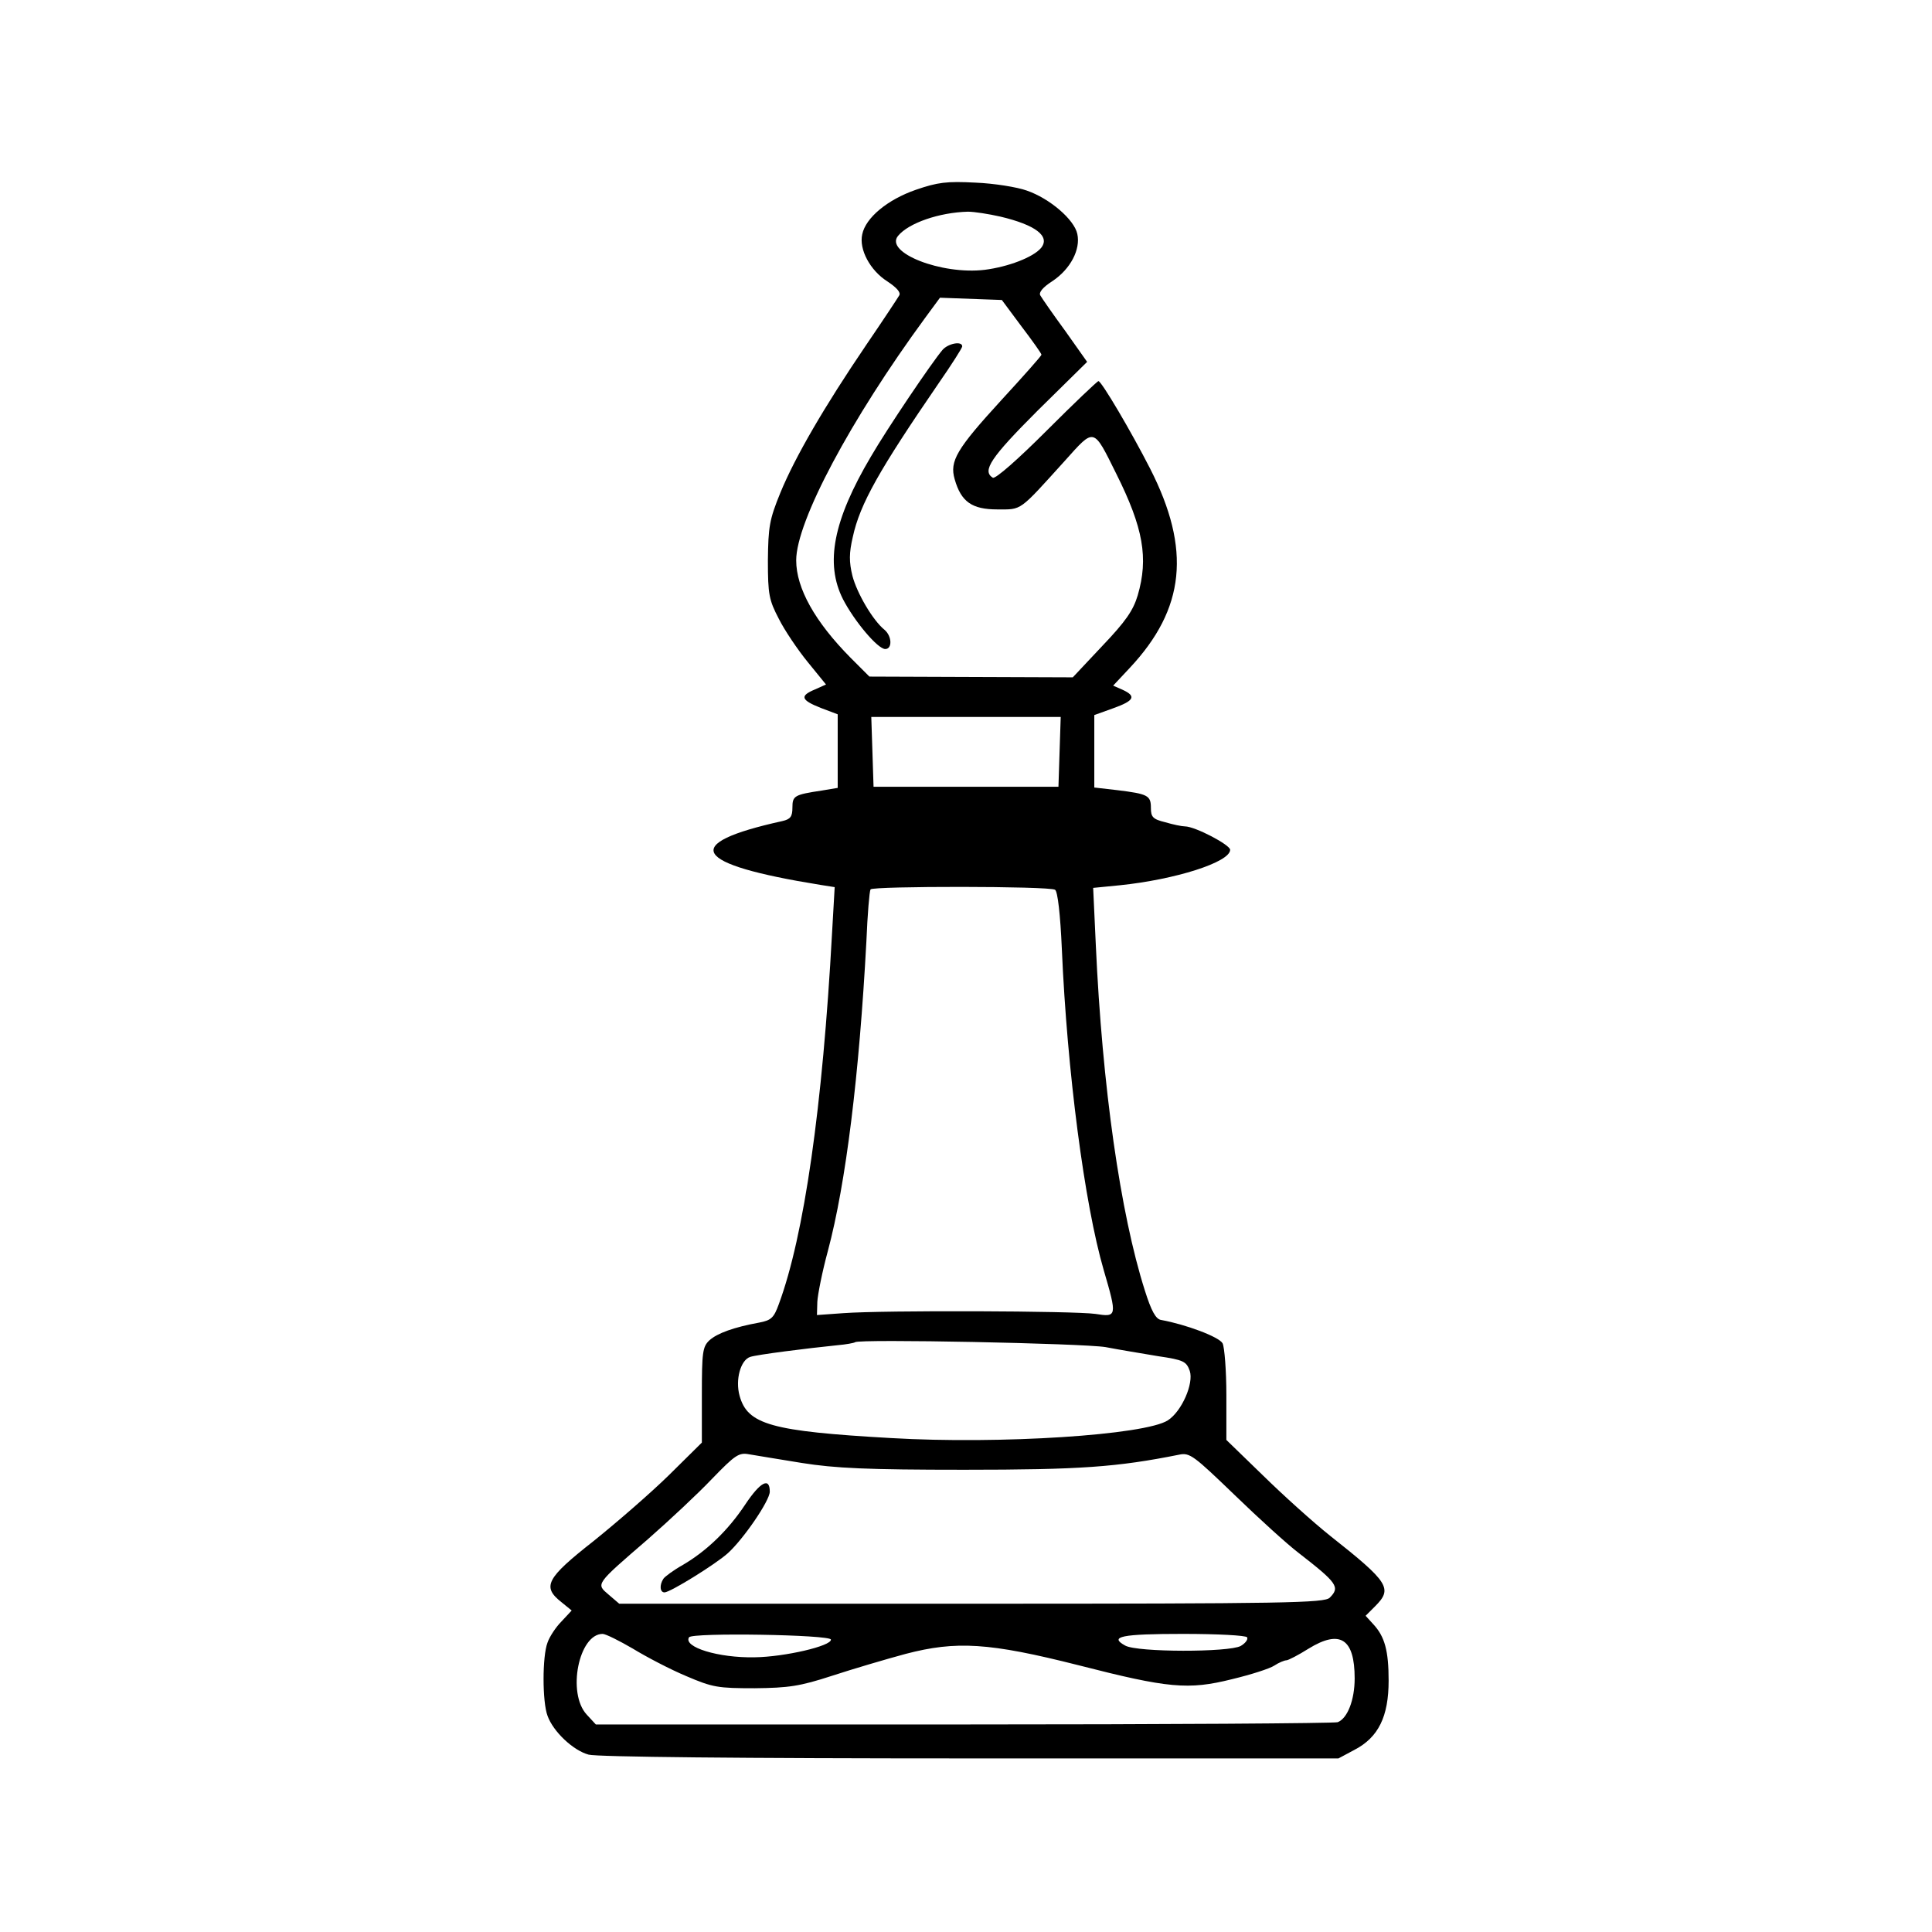
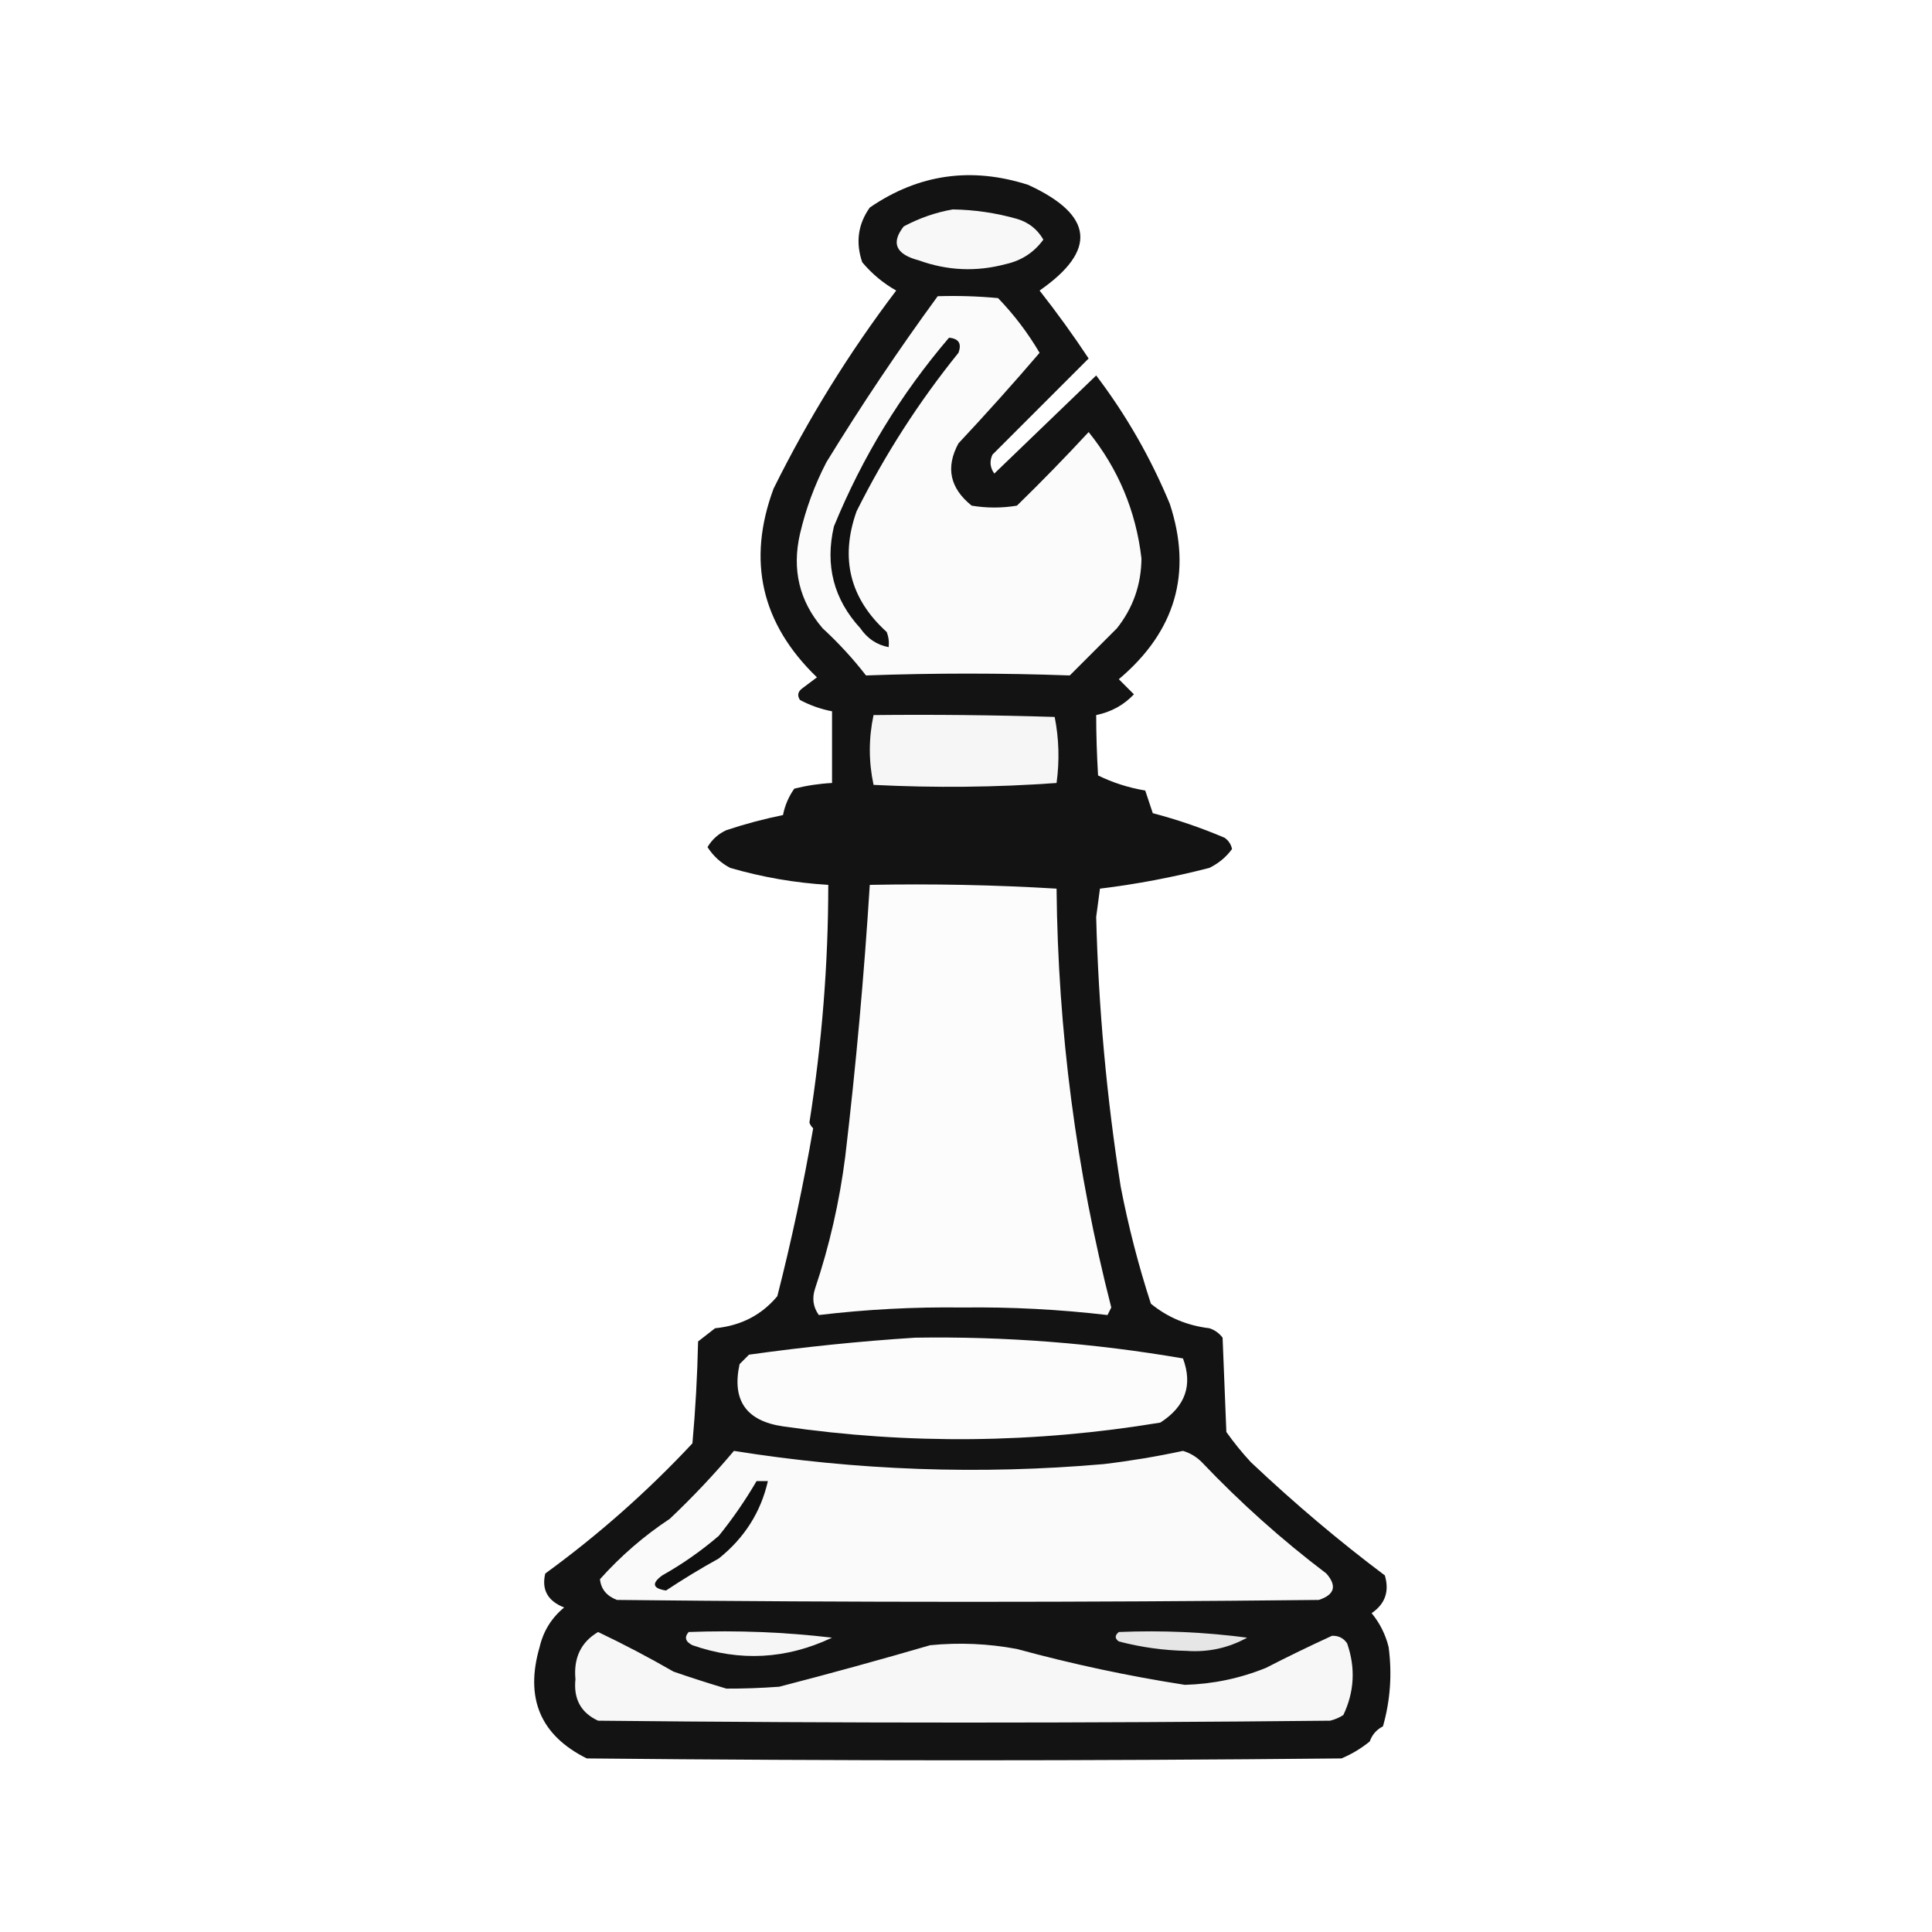
- <svg xmlns="http://www.w3.org/2000/svg" version="1.0" width="512pt" height="512pt" viewBox="0 0 512 512" preserveAspectRatio="xMidYMid meet">
-   <g transform="translate(0,512) scale(0.1,-0.1)" fill="#000000" stroke="none">
-     <path d="M2427 4617 c-75 -26 -133 -74 -142 -118 -9 -40 21 -96 67 -125 24 -16 36 -29 31 -37 -4 -7 -43 -66 -88 -132 -110 -162 -188 -296 -227 -391 -29 -71 -32 -90 -33 -179 0 -91 3 -105 29 -155 15 -30 50 -82 77 -115 l48 -59 -29 -13 c-41 -17 -38 -28 15 -49 l45 -17 0 -97 0 -98 -42 -7 c-73 -11 -78 -14 -78 -45 0 -24 -5 -31 -27 -36 -272 -60 -240 -114 101 -169 l38 -6 -7 -122 c-25 -460 -74 -802 -141 -983 -13 -36 -20 -43 -52 -49 -66 -12 -111 -28 -132 -47 -18 -17 -20 -31 -20 -145 l0 -126 -87 -86 c-49 -48 -139 -126 -200 -175 -126 -99 -137 -121 -85 -162 l27 -22 -27 -29 c-15 -15 -32 -41 -37 -56 -14 -36 -14 -157 0 -194 15 -42 68 -92 109 -103 22 -6 401 -10 1011 -10 l976 0 43 23 c63 33 90 88 90 183 0 79 -10 117 -41 150 l-20 22 25 25 c47 47 38 63 -119 187 -44 35 -124 107 -177 159 l-98 95 0 119 c0 65 -5 127 -10 137 -9 17 -97 50 -163 62 -14 2 -26 24 -43 78 -65 204 -113 541 -130 916 l-7 151 71 7 c146 15 292 61 292 94 0 13 -93 62 -120 62 -8 0 -32 5 -52 11 -33 8 -38 14 -38 38 0 33 -8 37 -89 47 l-61 7 0 96 0 96 50 18 c56 20 62 32 25 49 l-25 11 44 47 c147 157 163 314 54 528 -50 98 -129 232 -137 232 -3 0 -65 -59 -137 -131 -76 -76 -136 -129 -143 -125 -29 18 -6 53 119 178 l131 129 -58 82 c-33 45 -62 87 -66 94 -5 8 7 22 32 38 48 32 75 84 66 125 -8 38 -73 94 -134 115 -25 9 -86 19 -136 21 -76 4 -100 1 -158 -19z m224 -71 c93 -22 133 -52 108 -83 -21 -25 -87 -50 -149 -58 -115 -14 -267 46 -230 90 28 34 109 62 185 64 17 0 55 -6 86 -13z m56 -291 c29 -38 53 -72 53 -75 0 -3 -48 -57 -106 -120 -119 -130 -138 -162 -124 -210 17 -60 46 -80 113 -80 66 0 56 -7 180 130 78 87 74 88 135 -35 72 -144 86 -224 57 -323 -12 -40 -32 -69 -94 -134 l-78 -83 -270 1 -269 1 -50 50 c-94 95 -144 184 -144 258 0 103 144 373 342 643 l39 53 82 -3 82 -3 52 -70z m101 -1127 l-3 -93 -245 0 -245 0 -3 93 -3 92 251 0 251 0 -3 -92z m-12 -366 c7 -4 14 -66 18 -157 14 -324 60 -676 111 -851 36 -123 35 -125 -22 -116 -54 8 -560 10 -668 2 l-70 -5 1 35 c1 19 13 80 28 135 48 180 83 466 102 820 3 72 8 133 11 138 5 9 474 9 489 -1z m134 -1212 c36 -7 98 -17 139 -24 68 -10 75 -14 84 -39 11 -33 -21 -107 -58 -131 -60 -39 -444 -64 -734 -47 -318 18 -380 36 -401 112 -12 43 3 95 28 103 17 6 152 23 231 31 23 2 45 6 47 8 10 9 604 -3 664 -13z m-805 -307 c88 -14 173 -18 430 -18 308 0 405 7 570 40 28 6 39 -3 147 -107 64 -62 140 -131 169 -153 103 -80 111 -91 83 -119 -14 -14 -114 -16 -949 -16 l-934 0 -28 24 c-34 29 -36 26 104 147 57 50 133 121 170 160 61 63 71 70 98 65 16 -3 80 -13 140 -23z m-448 -492 c36 -22 99 -55 142 -73 70 -30 84 -32 181 -32 90 1 119 5 205 33 55 18 143 44 195 58 134 35 221 30 458 -30 238 -61 291 -66 407 -37 50 12 100 28 112 36 12 8 27 14 32 14 5 0 32 14 59 31 83 51 122 27 122 -79 0 -57 -19 -106 -45 -116 -9 -3 -455 -6 -991 -6 l-975 0 -24 26 c-53 57 -21 214 42 214 8 0 44 -18 80 -39z m525 24 c2 -17 -123 -46 -202 -47 -96 -2 -190 27 -174 53 8 13 374 7 376 -6z m1103 6 c3 -6 -5 -16 -17 -23 -31 -17 -274 -17 -306 1 -44 24 -10 31 153 31 93 0 166 -4 170 -9z" />
-     <path d="M2498 4193 c-29 -34 -147 -209 -190 -283 -100 -169 -122 -283 -74 -378 30 -58 92 -132 112 -132 19 0 18 34 -2 51 -31 25 -73 97 -85 143 -9 37 -9 60 1 103 19 88 71 179 228 408 34 49 62 93 62 97 0 15 -37 8 -52 -9z" />
-     <path d="M1975 1133 c-45 -68 -102 -123 -165 -160 -25 -14 -48 -31 -52 -37 -11 -17 -9 -36 3 -36 15 0 136 75 168 104 41 37 111 139 111 163 0 39 -25 26 -65 -34z" />
+ <svg xmlns="http://www.w3.org/2000/svg" version="1.1" width="512px" height="512px" style="shape-rendering:geometricPrecision; text-rendering:geometricPrecision; image-rendering:optimizeQuality; fill-rule:evenodd; clip-rule:evenodd">
+   <g>
+     <path style="opacity:0.939" fill="#040404" d="M 331.5,387.5 C 343.066,398.429 354.9,408.429 367,417.5C 368.246,421.73 367.08,425.064 363.5,427.5C 365.687,430.179 367.187,433.179 368,436.5C 368.95,443.629 368.45,450.629 366.5,457.5C 364.803,458.364 363.637,459.697 363,461.5C 360.707,463.372 358.207,464.872 355.5,466C 288.833,466.667 222.167,466.667 155.5,466C 143.225,459.895 139.059,450.061 143,436.5C 143.988,432.268 146.155,428.768 149.5,426C 145.147,424.283 143.48,421.283 144.5,417C 158.596,406.738 171.596,395.238 183.5,382.5C 184.306,373.548 184.806,364.548 185,355.5C 186.5,354.333 188,353.167 189.5,352C 196.333,351.337 201.833,348.503 206,343.5C 209.757,328.793 212.923,313.96 215.5,299C 215.043,298.586 214.709,298.086 214.5,297.5C 217.83,276.403 219.497,255.403 219.5,234.5C 210.698,233.974 202.031,232.474 193.5,230C 191.024,228.691 189.024,226.858 187.5,224.5C 188.693,222.473 190.36,220.973 192.5,220C 197.435,218.362 202.435,217.029 207.5,216C 208.009,213.43 209.009,211.097 210.5,209C 213.793,208.174 217.126,207.674 220.5,207.5C 220.5,201.167 220.5,194.833 220.5,188.5C 217.523,187.929 214.69,186.929 212,185.5C 211.251,184.365 211.417,183.365 212.5,182.5C 213.833,181.5 215.167,180.5 216.5,179.5C 201.76,165.293 197.926,148.627 205,129.5C 214.182,110.967 225.016,93.467 237.5,77C 234.037,75.035 231.037,72.535 228.5,69.5C 226.706,64.251 227.372,59.417 230.5,55C 243.415,46.144 257.415,44.144 272.5,49C 289.841,56.983 290.841,66.316 275.5,77C 280.078,82.823 284.412,88.823 288.5,95C 280.027,103.473 271.527,111.973 263,120.5C 262.202,122.259 262.369,123.926 263.5,125.5C 272.5,116.833 281.5,108.167 290.5,99.5C 298.428,109.949 304.928,121.282 310,133.5C 316.037,151.825 311.537,167.325 296.5,180C 297.833,181.333 299.167,182.667 300.5,184C 297.811,186.854 294.477,188.687 290.5,189.5C 290.508,194.721 290.675,200.054 291,205.5C 294.872,207.411 299.039,208.744 303.5,209.5C 304.167,211.5 304.833,213.5 305.5,215.5C 311.98,217.204 318.314,219.371 324.5,222C 325.574,222.739 326.241,223.739 326.5,225C 324.968,227.117 322.968,228.784 320.5,230C 310.907,232.478 301.24,234.311 291.5,235.5C 291.167,238 290.833,240.5 290.5,243C 291.106,266.997 293.272,290.83 297,314.5C 299.038,325.035 301.705,335.369 305,345.5C 309.438,349.128 314.605,351.295 320.5,352C 321.931,352.465 323.097,353.299 324,354.5C 324.333,362.833 324.667,371.167 325,379.5C 327.031,382.355 329.197,385.022 331.5,387.5 Z" />
+   </g>
+   <g>
+     <path style="opacity:0.995" fill="#f9f9f9" d="M 252.5,55.5 C 258.272,55.59 263.938,56.423 269.5,58C 272.576,58.911 274.909,60.744 276.5,63.5C 274.024,66.91 270.69,69.076 266.5,70C 258.743,72.073 251.076,71.74 243.5,69C 237.386,67.392 236.053,64.392 239.5,60C 243.715,57.763 248.048,56.263 252.5,55.5 Z" />
+   </g>
+   <g>
+     <path style="opacity:0.995" fill="#fcfcfc" d="M 248.5,78.5 C 253.844,78.334 259.177,78.501 264.5,79C 268.743,83.407 272.409,88.241 275.5,93.5C 268.519,101.649 261.352,109.649 254,117.5C 250.554,123.86 251.72,129.36 257.5,134C 261.5,134.667 265.5,134.667 269.5,134C 275.987,127.679 282.321,121.179 288.5,114.5C 296.377,124.292 301.044,135.458 302.5,148C 302.436,154.95 300.27,161.117 296,166.5C 291.833,170.667 287.667,174.833 283.5,179C 265.497,178.35 247.497,178.35 229.5,179C 226.035,174.533 222.202,170.367 218,166.5C 211.834,159.294 209.834,150.96 212,141.5C 213.553,134.836 215.887,128.503 219,122.5C 228.241,107.428 238.074,92.761 248.5,78.5 Z" />
+   </g>
+   <g>
+     <path style="opacity:0.98" fill="#0b0b0b" d="M 251.5,89.5 C 254.076,89.722 254.91,91.055 254,93.5C 243.491,106.514 234.491,120.514 227,135.5C 222.561,147.98 225.228,158.647 235,167.5C 235.49,168.793 235.657,170.127 235.5,171.5C 232.386,170.909 229.886,169.242 228,166.5C 220.94,158.815 218.607,149.815 221,139.5C 228.519,121.163 238.685,104.497 251.5,89.5 Z" />
+   </g>
+   <g>
+     <path style="opacity:0.988" fill="#f9f9f9" d="M 231.5,189.5 C 247.503,189.333 263.503,189.5 279.5,190C 280.641,195.75 280.807,201.584 280,207.5C 263.907,208.658 247.741,208.824 231.5,208C 230.186,201.834 230.186,195.667 231.5,189.5 Z" />
+   </g>
+   <g>
+     <path style="opacity:0.996" fill="#fdfdfd" d="M 230.5,234.5 C 247.077,234.175 263.577,234.508 280,235.5C 280.365,273.179 285.198,310.179 294.5,346.5C 294.167,347.167 293.833,347.833 293.5,348.5C 280.741,347.004 267.907,346.337 255,346.5C 242.229,346.33 229.562,346.997 217,348.5C 215.482,346.386 215.149,344.053 216,341.5C 219.799,330.182 222.466,318.515 224,306.5C 226.833,282.504 228.999,258.504 230.5,234.5 Z" />
+   </g>
+   <g>
+     <path style="opacity:0.99" fill="#fefefe" d="M 242.5,354.5 C 266.368,354.122 290.034,355.955 313.5,360C 316.133,367.074 314.133,372.74 307.5,377C 274.229,382.51 240.895,382.843 207.5,378C 197.737,376.577 193.903,371.077 196,361.5C 196.833,360.667 197.667,359.833 198.5,359C 213.265,356.932 227.932,355.432 242.5,354.5 Z" />
+   </g>
+   <g>
+     <path style="opacity:0.987" fill="#fdfdfd" d="M 194.5,384.5 C 226.995,389.696 259.662,390.863 292.5,388C 299.557,387.159 306.557,385.992 313.5,384.5C 315.405,385.065 317.071,386.065 318.5,387.5C 328.746,398.271 339.746,408.105 351.5,417C 354.362,420.287 353.695,422.62 349.5,424C 287.5,424.667 225.5,424.667 163.5,424C 160.76,422.95 159.26,421.117 159,418.5C 164.513,412.34 170.68,407.006 177.5,402.5C 183.498,396.834 189.165,390.834 194.5,384.5 Z" />
+   </g>
+   <g>
+     <path style="opacity:0.004" fill="#000000" d="M 331.5,386.5 C 332.833,387.167 332.833,387.167 331.5,386.5 Z" />
+   </g>
+   <g>
+     <path style="opacity:0.988" fill="#0c0c0c" d="M 200.5,392.5 C 201.5,392.5 202.5,392.5 203.5,392.5C 201.62,400.732 197.287,407.566 190.5,413C 185.678,415.672 181.011,418.505 176.5,421.5C 172.946,420.95 172.613,419.617 175.5,417.5C 180.85,414.492 185.85,410.992 190.5,407C 194.213,402.399 197.547,397.565 200.5,392.5 Z" />
+   </g>
+   <g>
+     <path style="opacity:0.975" fill="#fdfdfd" d="M 158.5,432.5 C 165.228,435.699 171.895,439.199 178.5,443C 183.13,444.599 187.797,446.099 192.5,447.5C 196.995,447.52 201.662,447.354 206.5,447C 219.897,443.534 233.23,439.867 246.5,436C 254.215,435.238 261.881,435.571 269.5,437C 284.173,441.004 299.007,444.171 314,446.5C 321.455,446.293 328.622,444.793 335.5,442C 341.243,439.045 347.077,436.212 353,433.5C 354.711,433.439 356.044,434.106 357,435.5C 359.263,442.005 358.929,448.338 356,454.5C 354.933,455.191 353.766,455.691 352.5,456C 287.833,456.667 223.167,456.667 158.5,456C 153.947,453.905 151.947,450.238 152.5,445C 151.969,439.338 153.969,435.171 158.5,432.5 Z" />
+   </g>
+   <g>
+     <path style="opacity:0.966" fill="#fdfdfd" d="M 182.5,432.5 C 195.326,432.021 207.993,432.521 220.5,434C 208.393,439.725 196.06,440.391 183.5,436C 181.627,435.047 181.294,433.88 182.5,432.5 Z" />
+   </g>
+   <g>
+     <path style="opacity:0.901" fill="#fdfdfd" d="M 296.5,432.5 C 307.996,432.023 319.329,432.523 330.5,434C 325.561,436.733 320.228,437.9 314.5,437.5C 308.404,437.381 302.404,436.548 296.5,435C 295.402,434.23 295.402,433.397 296.5,432.5 Z" />
  </g>
</svg>
